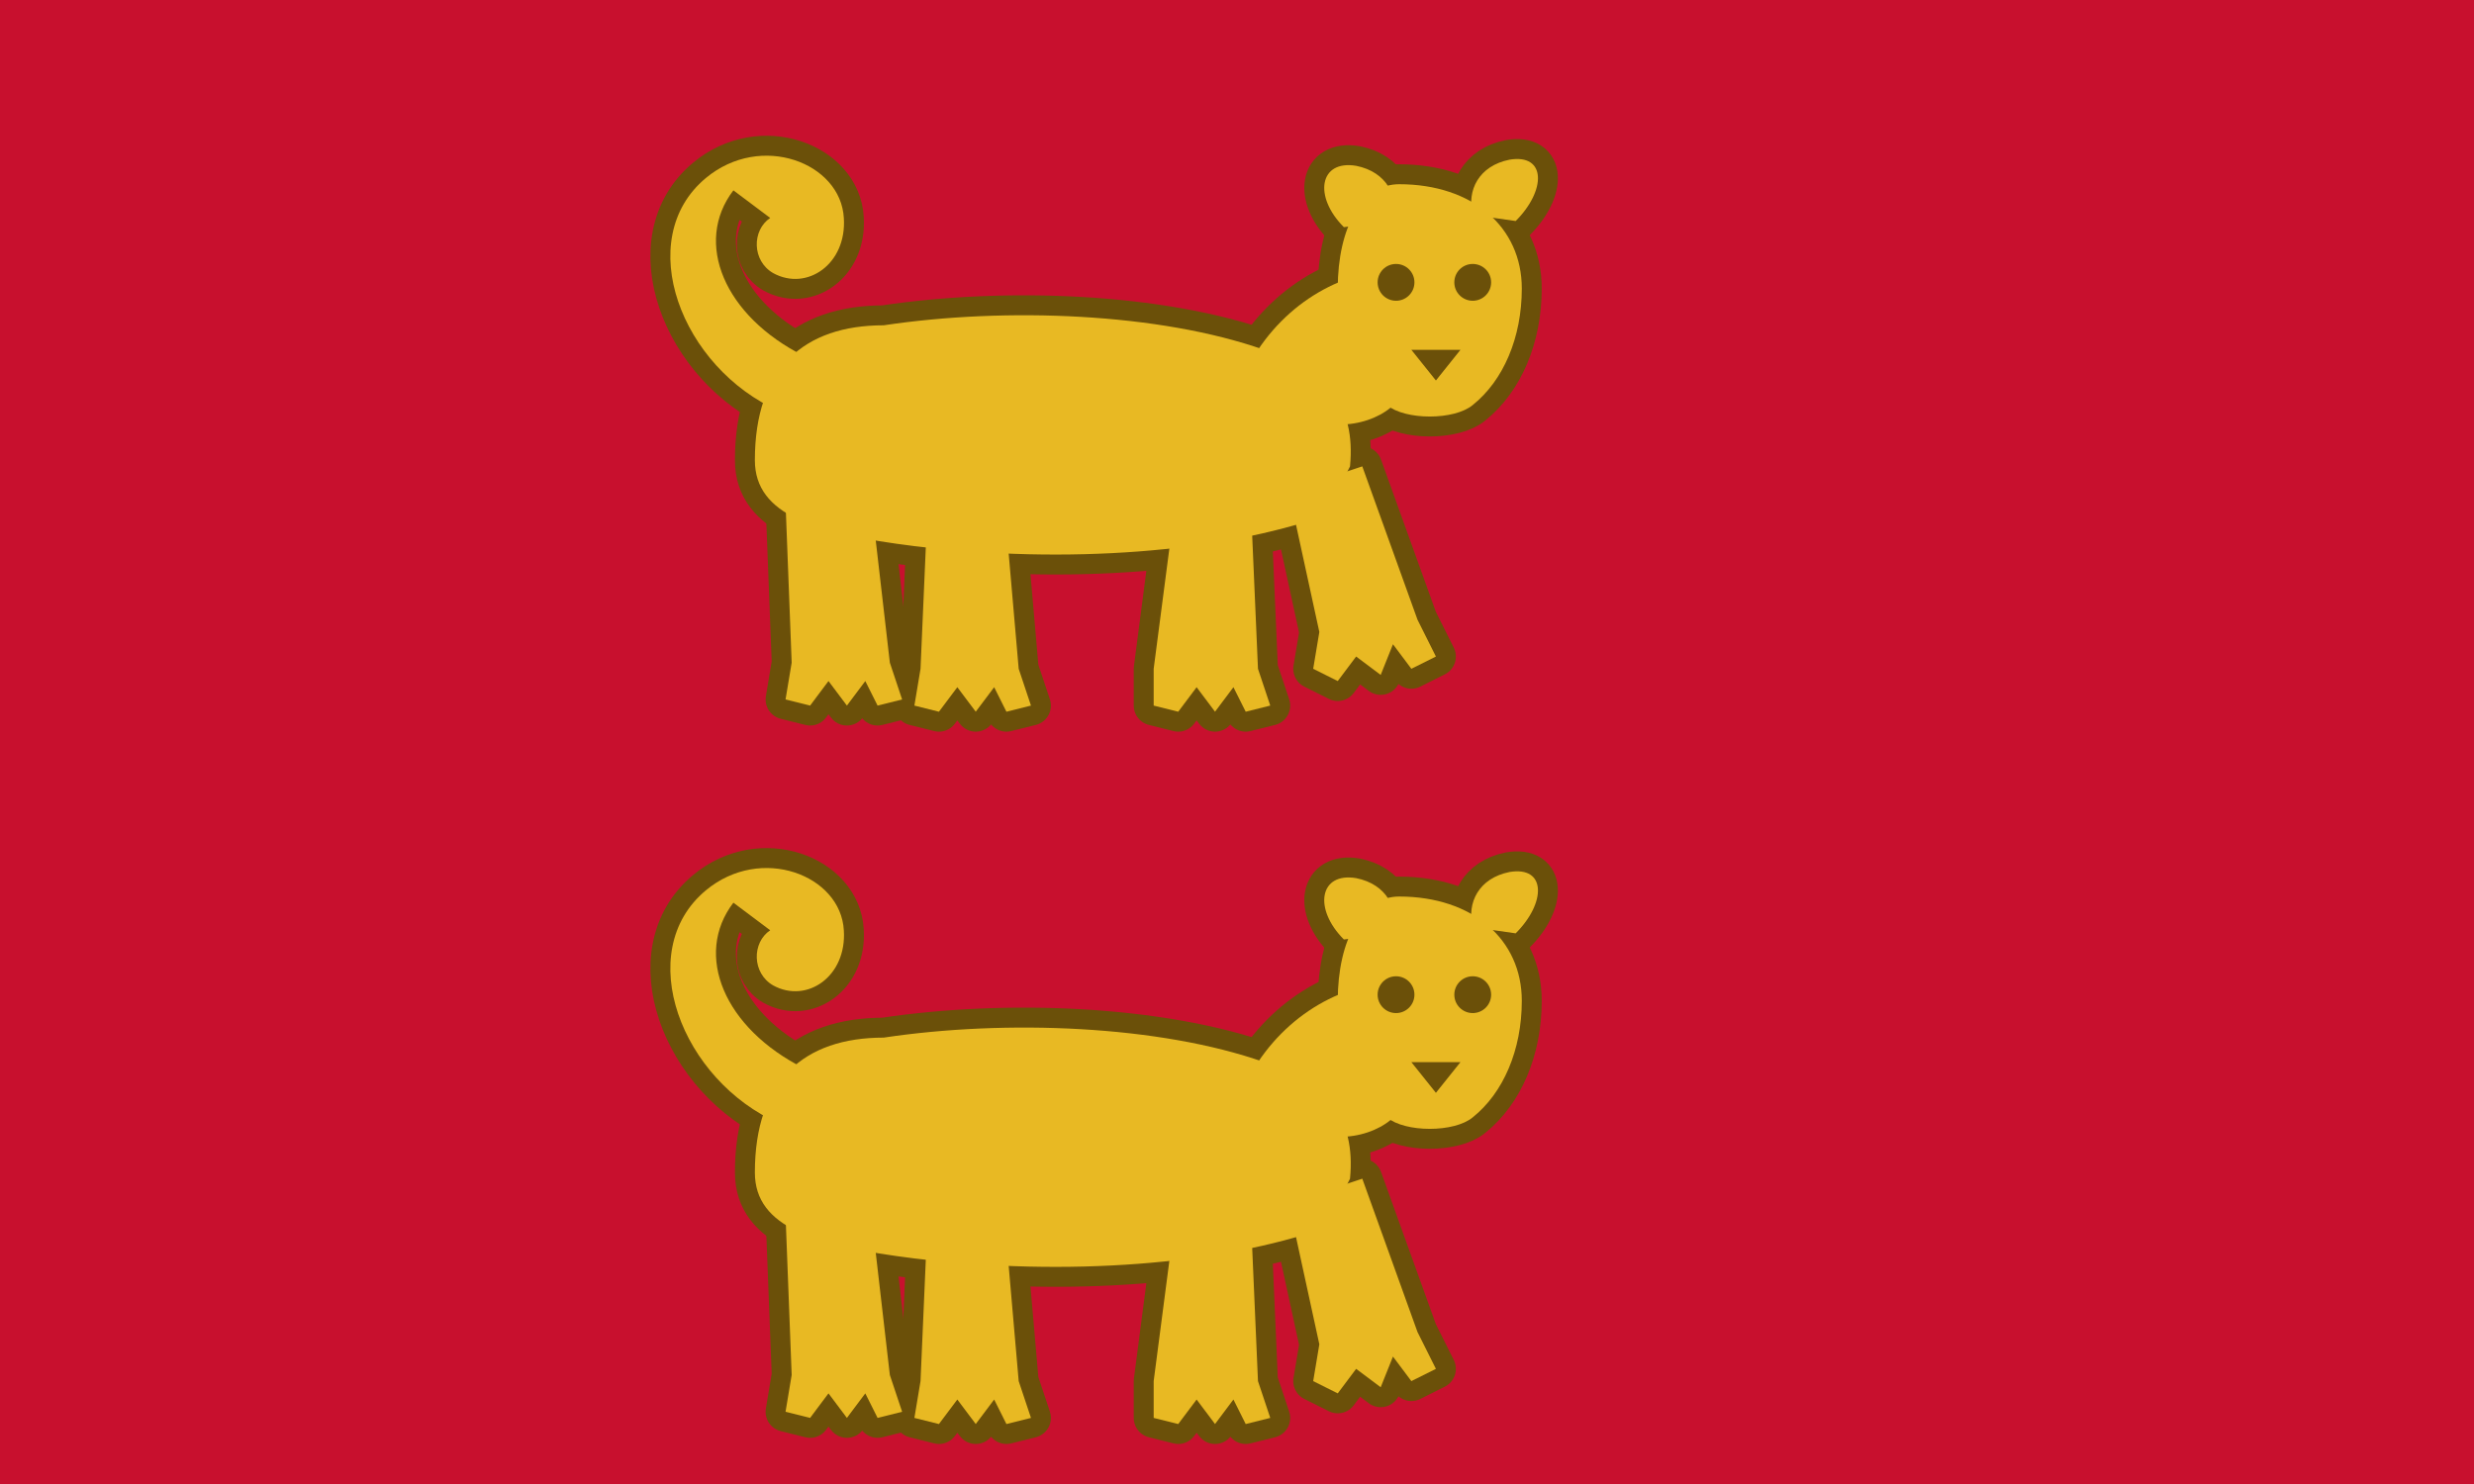
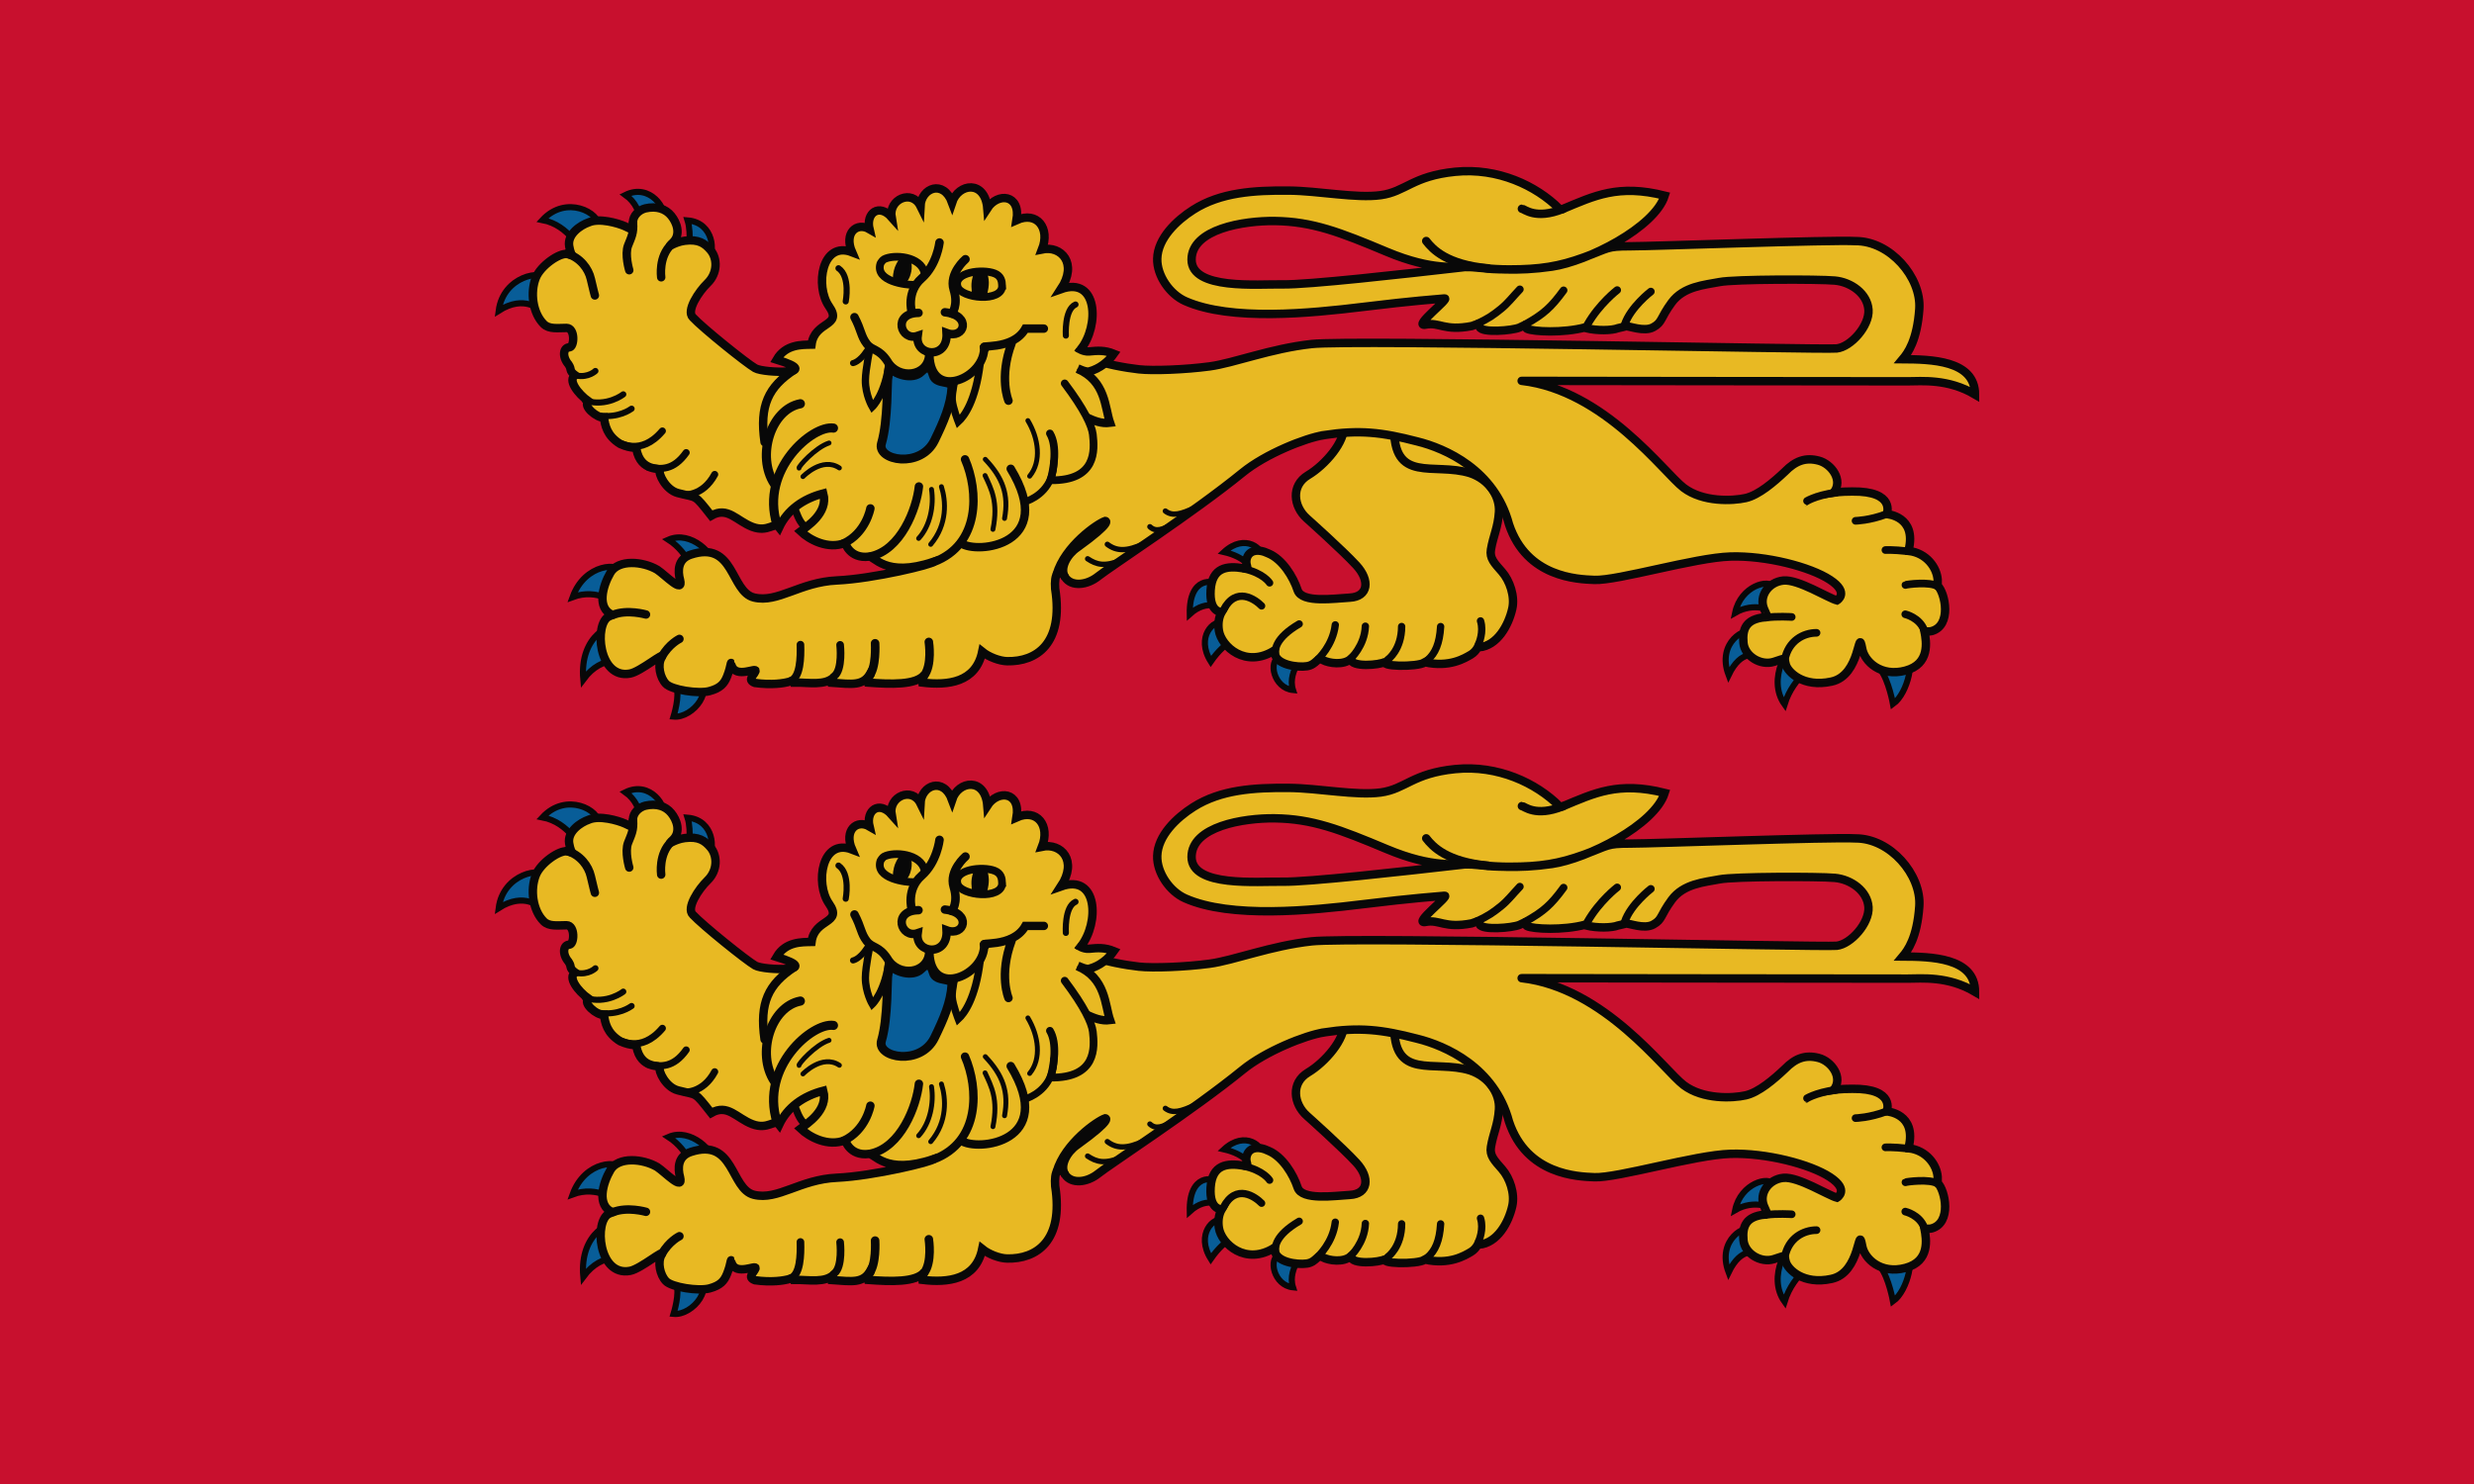
- <svg xmlns="http://www.w3.org/2000/svg" width="500" height="300">
+ <svg xmlns="http://www.w3.org/2000/svg" xmlns:xlink="http://www.w3.org/1999/xlink" width="500" height="300" viewBox="0 0 500 300">
  <rect fill="#c8102e" width="500" height="300" />
-   <defs>
-     <g id="leopard">
-       <path d="M-104,-24 C-136,-38 -152,-80 -128,-100 C-110,-115 -84,-105 -83,-87              C-82,-72 -95,-63 -106,-69 C-113,-73 -113,-83 -107,-87              L-119,-96 C-132,-79 -122,-55 -96,-42 Z" />
-       <path d="M-112,-8 C-112,-38 -96,-52 -70,-52              C-30,-58 20,-56 54,-44              C74,-38 84,-26 82,-6              L74,10 C40,22 -10,26 -60,20              C-92,16 -112,10 -112,-8 Z" />
-       <path d="M52,-44 C64,-62 84,-72 104,-70 L112,-34 L62,-20 Z" />
-       <path d="M98,-98 C122,-98 138,-84 138,-64 C138,-48 132,-34 122,-26              C116,-21 100,-21 94,-26 C84,-34 78,-48 78,-64              C78,-84 86,-98 98,-98 Z" />
-       <path d="M80,-84 C70,-94 72,-106 84,-104 C94,-102 98,-94 96,-86 Z" />
-       <path d="M136,-86 C146,-96 146,-108 134,-106 C124,-104 120,-96 122,-88 Z" />
-       <path d="M64,-24 C74,-34 76,-48 70,-58 C82,-56 88,-44 84,-32              C94,-38 98,-50 94,-60 C104,-54 106,-40 98,-28              C92,-20 76,-16 64,-24 Z" />
-       <path d="M-102,6 L-74,6 L-68,58 L-64,70 L-72,72 L-76,64 L-82,72 L-88,64              L-94,72 L-102,70 L-100,58 Z" />
-       <path d="M-56,14 L-30,14 L-26,60 L-22,72 L-30,74 L-34,66 L-40,74 L-46,66              L-52,74 L-60,72 L-58,60 Z" />
-       <path d="M24,14 L50,14 L52,60 L56,72 L48,74 L44,66 L38,74 L32,66 L26,74              L18,72 L18,60 Z" />
-       <path d="M62,2 L86,-6 L104,44 L110,56 L102,60 L96,52 L92,62 L84,56              L78,64 L70,60 L72,48 Z" />
+   <g transform="translate(25 0) scale(1.889764)">
+     <g id="a" stroke-width="1" transform="matrix(1 0 0 .9999826 0 .00039)">
+       <path d="m132.884 43.583-.178 6.005 10.702 4.638 5.529-4.281z" fill="#e8b923" stroke="#080808" stroke-linecap="round" stroke-linejoin="round" stroke-width=".901" />
+       <path d="m62.49 27.605c.75-.439.7-3.786-2.185-4.03.458 1.432.073 3.847.073 3.847zm-4.77-4.066c.457-1.139-1.426-3.974-4.058-2.686 2.188 1.577 1.557 4.28 1.557 4.28zm-12.518 6.382c-.388-1.142-4.611-.405-5.098 3.316 2.789-1.773 4.428-.037 4.428-.037zm5.583-5.691c.175-1.461-3.451-3.444-6.002-.691 2.898.556 4.118 3.401 4.118 3.401l1.884-2.71zm2.684 37.157c-.335-1.324-4.154-1.143-5.459 2.49 2.71-1.014 4.721.766 4.721.766zm-.291 5.929c-.827-1.003-4.468.644-4.025 5.367 2.118-2.857 4.611-1.799 4.611-1.799zm9.782-6.922c.338-.987-2.29-3.719-4.702-2.662 2.24 1.445 2.83 3.928 2.83 3.928zm113.478 2.414c-.435-.928-3.497-.162-4.103 2.747 2.065-1.199 3.909-.211 3.909-.211zm2.79 6.102c-1.221-.162-3.529 3.754-1.607 6.44.966-3.112 3.604-4.467 3.604-4.467zm-57.457-9.072c.239-1.098-1.823-2.868-4.095-.784 2.257.52 2.864 1.689 2.828 1.694zm-4.614 2.862c-.56-.724-3.231-1.069-3.147 2.993 1.937-1.747 3.512-.555 3.507-.521zm.506 3.922c-1.088-.439-3.053 1.512-1.403 4.144 1.662-2.381 3.073-2.524 3.073-2.524zm5.957 3.674c-1.249.4-.641 3.315 1.431 3.521-.719-2.241 1.868-3.957.136-3.957zm50.565-2.621c-.63-.703-3.873 1.014-2.547 4.532 1.375-2.839 2.961-2.015 2.961-2.015zm13.077 2.739s-.203.174.649 1.277c.852 1.102 1.307 3.621 1.307 3.621 1.656-1.176 2.42-5.176 1.261-5.222zm-128.807 1.311c-.225 1.063.167 1.083.617 1.843.45.759-.269 3.091-.269 3.091 2.071.196 4.705-3.045 2.183-4.54z" fill="#085d98" stroke="#080808" stroke-width=".654" />
+       <path d="m135.872 45.569c-.151 6.253 4.231 3.84 8.124 5.048 2.021.679 3.191 2.467 3.084 4.148-.107 1.681-.611 2.545-.86 4.029-.156.93.365 1.44 1.189 2.384.824.944 1.391 2.6 1.095 3.926-.397 1.781-1.603 3.977-3.569 4.15.067-.829-.083.53.031-.375 0 0-.213.754-.885 1.15-.673.395-2.283 1.401-4.948.816 0 0 .694-.371.022.014-.794.536-5.196.457-4.079-.143.322.606 0 0-.19.098-.545.33-3.642.616-3.642-.323-.808.69-2.308.48-3.006.121-.552-.45-.654.504-1.7.66-1.046.156-3.317-.156-3.434-1.408-.281-.59-.044.465.009-.313-3.114 2.008-5.722-.396-5.987-2.094-.103-.662-.051-1.363.298-1.989 0 0-1.339.11-1.181-2.344.159-2.454 1.777-2.612 3.488-2.334.814.156.206-.221.349-.939.194-.978 1.194-1.203 2.343-.643 1.512.626 2.658 2.521 3.123 3.929.465 1.408 3.961.883 5.582.796 1.976-.106 2.189-1.833.698-3.456-1.491-1.623-5.283-5.004-5.283-5.004-1.442-1.271-1.743-3.524.114-4.634 1.857-1.11 3.992-3.606 3.823-5.29z" fill="#e8b923" stroke="#080808" stroke-width=".901" />
+       <path d="m75.613 52.009c-.53 1.551-.013 3.832-1.827 4.706-1.824-.128-1.884-2.938-2.242-2.322l.767-.544.178-.3.382-.185z" fill="#e8b923" stroke="#080808" stroke-width=".785" />
+       <path d="m79.435 41.483s2.99 10.326 10.887 1.682" fill="none" stroke="#080808" stroke-width=".262" />
+       <path d="m128.338 46.551c-1.976.313-6.213 1.995-8.684 4.01-5.21 4.249-14.277 10.156-15.439 11.095-1.163.939-2.854 1.167-3.552.072-.698-1.096-1.163-.313-1.047 1.252.924 5.909-2.029 7.822-5.134 7.753-.836-.018-1.979-.463-2.667-1.019-.678 3.302-3.68 3.63-6.39 3.304-.042-.389.207-.839.207-.839-.896 1.135-3.65 1.015-6.015.843-.157-.691.308-.62.275-1.05-.794 1.452-1.951 1.218-4.163 1.064-.026-.306.287-.66.287-.66-.968 1.029-2.737.617-4.301.642-.057-.277-.49-.102-.49-.102-.624.188-1.952.387-3.712.143-.874-.325-.135-.777.052-1.26.203-.496-2.102.852-2.558-.626-.092-.642 0 0-.486 1.209-.303.754-.719 1.238-1.881 1.55-1.163.313-4.044-.125-4.651-.782-.627-.648-.931-2.034-.465-2.817.465-.782-2.214 1.509-3.372 1.721-3.406.639-3.854-5.363-2.256-6.104l.371-.172c-1.697-.711-1.057-3.076-.209-4.519.848-1.443 3.469-1.215 5-.313.896.598 2.815 2.65 2.442 1.095-.259-.961-.261-2.246 1.146-2.708 4.696-1.544 4.211 3.969 6.761 4.586s4.896-1.645 8.851-1.825c3.956-.179 10.348-1.745 10.33-1.99-5.211 1.754-6.323-.713-6.904-.557-2.043.249-2.534-1.483-2.527-1.467-1.846.73-3.82-.337-4.77-1.241.664-.518 2.992-1.948 2.432-4.052-2.169.565-3.856 1.784-4.726 3.638-.509-.654-1.164.58-2.864-.065-1.699-.645-2.627-2.213-4.396-1.194-1.892-2.397-1.404-1.848-3.566-2.421-1.312-.348-2.121-2.102-1.923-2.442.198-.34-2.042.311-2.52-2.282.132-.214-.497.031-1.703-.517-1.468-.89-1.646-2.048-1.762-2.83-.751.07-2.351-1.309-1.628-1.721-1.222-.882-2.262-2.334-1.448-2.804-.713-.546-.314-.573-.715-1.17-.741-.882-.512-1.815.07-1.815.581 0 .667-2.083-.277-2.083-.944 0-1.862.165-2.447-.421-1.181-1.183-1.456-3.389-.84-4.943.517-1.305 2.519-2.683 3.358-2.542.84.141.42.423.21-.847-.21-1.271 1.185-2.225 2.099-2.542 1.108-.492 3.111.078 3.883.424.745.333.84.565.84-.424 0-.695.6-1.313 1.322-1.495 1.201-.276 2.164.045 2.771.789.596.732 1.05 1.977.21 2.824-.84.847 0 0 1.254-.153 1.461-.178 2.121.274 2.734 1.0.763.902.768 2.478-.315 3.53-.955.928-2.309 2.965-1.574 3.671 1.05 1.134 5.682 4.868 6.667 5.436.985.568 7.507.666 2.299-.918.964-1.658 2.719-1.581 3.728-1.602.327-2.569 3.393-1.914 1.874-4.096v-0c-1.52-2.182-.765-7.036 2.462-5.79-.903-2.081.518-3.251 1.864-2.466-.409-1.732 1.027-2.786 2.358-1.282-.327-1.932 2.192-3.015 3.093-1.185.095-1.945 2.458-2.883 3.379-.383.687-2.093 3.523-2.421 3.772.621 1.109-1.722 3.586-1.518 3.122 1.26 2.198-.982 3.617.864 2.726 3.134 2.047-.426 3.844 1.471 2.019 4.251 3.95-1.409 4.148 3.899 2.109 6.459 1.054.626.618.602 1.548 1.072.931.469 3.212.879 4.69 1.046s4.95.036 7.558-.313c2.608-.349 6.491-1.912 10.927-2.395 4.436-.482 54.621.631 56.133.475 1.512-.157 3.52-2.417 3.403-4.138-.116-1.721-1.857-2.968-3.602-3.125-1.744-.156-10.698-.156-12.326.157-1.628.312-3.856.473-5.116 2.19-1.26 1.717-.982 2.097-1.968 2.644-.985.547-2.626-.165-2.933-.094l-.847.198c-.653.259-2.24.287-3.397 0l-.088-.09c-2.376.638-5.63.466-6.242.153-.447-.327.432-.735-.804-.13-.782.334-4.023.595-4.256-.047-.031-.506-.398-.258-.855-.114-2.946.57-3.435-.445-4.93-.154-1.495.291 2.699-2.87 2.019-2.8-.939.097-3.1.216-8.721.904-5.621.687-14.127 1.537-19.004-.623-1.657-.734-3.041-2.726-2.994-4.537.056-2.164 2.027-4.066 3.853-5.228 2.931-1.867 6.487-2.088 10.221-2.054 3.231.029 7.172.851 9.824.49 2.652-.361 3.413-2.048 7.968-2.503 4.555-.455 8.632 1.47 11.149 3.965-.692.171.329.028.329.028 3.421-1.428 5.957-2.689 10.927-1.444-1.085 3.439-8.279 7.049-12.057 7.601-3.778.552-6.433.241-9.014.02-1.163-.085-3.65.492-8.668-1.614-5.018-2.105-7.938-3.237-11.97-3.289-3.347-.043-8.887.868-8.89 4.13-.003 3.262 7.043 2.606 9.747 2.651 2.704.045 12.617-1.066 19.482-1.852 2.326 0 1.526.249 4.772.25 3.246.001 5.301-.32 7.984-1.301 2.683-.981 2.357-1.174 4.916-1.174 2.558 0 21.542-.711 24.1-.554 3.703-.025 7.059 3.875 6.827 7.255-.232 3.38-1.246 4.741-1.784 5.38 2.975.019 7.742.086 7.742 3.773-2.912-1.719-5.706-1.41-7.206-1.41-.385.004-42.205-.042-41.266-.048 8.855 1.017 15.244 9.881 17.313 11.441 2.068 1.56 5.233 1.408 6.628 1.095 1.395-.313 3.024-1.721 4.187-2.817 1.139-1.168 2.216-1.55 3.615-1.188 1.399.362 2.65 2.114 1.621 3.417 0 0 .742-.111 1.973-.111 4.695-.055 3.693 2.419 3.693 2.419s3.241.19 2.339 3.858l.016.082c1.916.229 2.996 1.782 3.092 3.06l-.003.657c.812.768 1.534 4.272-.65 4.859-.244.066-.758.029-.758.029.207 1.094.612 3.488-2.032 4.196-2.643.708-4.402-.98-4.635-2.389-.464-2.465-.103 2.916-3.3 3.567-3.019.653-4.625-1.021-4.857-1.804-.233-.783.141-.765-1.279-.314-1.42.451-3.126-.607-3.257-2.034-.131-1.427.227-2.538 2.299-2.734.255-.293.489.488-.094-.888-.583-1.376.489-2.888 2.075-3.04 1.586-.152 4.802 1.888 5.721 2.126 0 0 1.374-.813-.746-2.205-2.12-1.392-6.834-2.607-10.65-2.49-3.815.117-12.065 2.602-14.545 2.502-1.772-.072-7.234-.239-9.132-5.943-1.541-5.824-6.813-8.129-9.811-8.871-3.798-.992-6.204-1.257-10.002-.675z" fill="#e8b923" stroke="#080808" stroke-width=".901" />
+       <path d="m81.863 39.222c.525.835 2.523 1.448 3.421.549.679-.68 1.022-.59 1.298.388.286 1.012 2.039.505 1.995 1.24-.118 1.964-.881 3.693-1.855 5.701-1.495 3.083-6.216 2.152-5.68.333.735-2.492.577-6.871.698-7.038z" fill="#085d98" stroke="#080808" stroke-width=".949" />
+       <path d="m192.555 67.415c-.506-1.361-2.024-1.702-2.024-1.702" fill="none" stroke="#080808" stroke-linecap="round" stroke-width=".818" />
+       <path d="m96.698 44.994c1.147 1.913 1.484 4.368.188 5.944" fill="none" stroke="#080808" stroke-linecap="round" stroke-width=".523" />
+       <path d="m92.142 49.137c1.871 1.974 2.532 3.778 2.06 6.322" fill="none" stroke="#080808" stroke-linecap="round" stroke-width=".523" />
+       <path d="m92.118 50.871c.66 1.428 1.439 2.825.843 5.757" fill="none" stroke="#080808" stroke-linecap="round" stroke-width=".523" />
+       <path d="m87.453 52.061c.483 1.52.664 4.026-1.147 6.172" fill="none" stroke="#080808" stroke-linecap="round" stroke-width=".523" />
+       <path d="m85.016 57.596c1.242-1.348 1.646-3.531 1.376-5.247" fill="none" stroke="#080808" stroke-linecap="round" stroke-width=".523" />
+       <path d="m75.432 47.39c-1.479.482-3.308 2.552-3.21 2.683" fill="none" stroke="#080808" stroke-linecap="round" stroke-width=".523" />
+       <path d="m76.54 50.059c-1.835-1.234-3.899.926-3.899.926" fill="none" stroke="#080808" stroke-linecap="round" stroke-width=".523" />
+       <path d="m76.442 28.697c1.291.886.775 3.545.775 3.545m24.574.334c-1.21.534-1.031 3.322-1.031 3.322" fill="none" stroke="#080808" stroke-linecap="round" stroke-width=".654" />
+       <path d="m47.411 27.133c1.41.421 2.295 1.601 2.548 2.717.253 1.116.43 1.756.43 1.756" fill="none" stroke="#080808" stroke-linecap="round" stroke-width=".901" />
+       <path d="m58.598 26.122c-1.435 1.304-1.115 3.541-1.115 3.541" fill="none" stroke="#080808" stroke-linecap="round" stroke-width=".901" />
+       <path d="m99.772 61.455c.885-3.056 4.368-5.45 5.207-5.726 0 0 .902.034-3.008 2.848-1.012.681-1.975 2.226-1.26 3.218" fill="none" stroke="#080808" stroke-width=".901" />
+       <path d="m94.863 50.146c4.974 8.193-3.611 9.167-5.303 7.972" fill="none" stroke="#080808" stroke-linecap="round" stroke-width=".901" />
+       <path d="m101.993 39.458c3.046 1.284 2.933 4.161 3.491 5.77-.934.12-1.693-.215-2.508-.575" fill="none" stroke="#080808" stroke-width=".901" />
+       <path d="m99.473 49.403c0 2.724-1.936 3.841-2.821 4.181" fill="none" stroke="#080808" stroke-linecap="round" stroke-width=".765" />
+       <path d="m54.47 23.828c.078 1.099-.15 1.472-.53 2.434-.379.962.126 2.646.126 2.646" fill="none" stroke="#080808" stroke-linecap="round" stroke-width=".901" />
+       <path d="m183.177 52.677c-2.408.337-3.334 1.025-3.333 1.025" fill="none" stroke="#080808" stroke-linecap="round" stroke-width=".818" />
+       <path d="m188.496 55.003c-1.771.68-3.281.711-3.281.711" fill="none" stroke="#080808" stroke-linecap="round" stroke-width=".818" />
+       <path d="m190.739 58.963c-1.518-.169-2.33-.122-2.33-.122" fill="none" stroke="#080808" stroke-linecap="round" stroke-width=".818" />
+       <path d="m193.978 62.726c-.793-.55-3.365-.205-3.427-.148" fill="none" stroke="#080808" stroke-linecap="round" stroke-width=".818" />
+       <path d="m177.645 70.582c.38-2.042 2.007-2.885 3.398-2.885" fill="none" stroke="#080808" stroke-linecap="round" stroke-width=".818" />
+       <path d="m175.635 66.069c1.126-.172 2.751-.068 2.751-.068" fill="none" stroke="#080808" stroke-linecap="round" stroke-width=".818" />
+       <path d="m71.754 39.541c-2.826 1.845-3.779 3.847-3.215 7.753" fill="none" stroke="#080808" stroke-linecap="round" stroke-width=".901" />
+       <path d="m89.975 49.135c1.464 3.363 1.666 9.117-3.357 10.993" fill="none" stroke="#080808" stroke-linecap="round" stroke-width=".895" />
+       <path d="m85.045 52.041c-.254 2.389-1.935 6.826-5.212 7.483" fill="none" stroke="#080808" stroke-linecap="round" stroke-width=".901" />
+       <path d="m160.526 34.717c.633-1.873 2.794-3.528 2.794-3.528" fill="none" stroke="#080808" stroke-linecap="round" stroke-width=".818" />
+       <path d="m156.554 34.7c1.266-2.213 3.168-3.668 3.168-3.668" fill="none" stroke="#080808" stroke-linecap="round" stroke-width=".818" />
+       <path d="m149.924 34.682c1.924-1.076 2.731-1.796 4.066-3.625" fill="none" stroke="#080808" stroke-linecap="round" stroke-width=".818" />
+       <path d="m144.759 34.616c1.151-.505 1.756-.948 2.528-1.571.756-.61 1.195-1.219 2.026-2.094" fill="none" stroke="#080808" stroke-linecap="round" stroke-width=".818" />
+       <path d="m145.912 28.705c-4.407-.403-5.915-2.02-6.612-2.923" fill="none" stroke="#080808" stroke-linecap="round" stroke-width=".901" />
+       <path d="m153.929 22.348c-2.962 1.201-4.146-.015-4.399-.015" fill="none" stroke="#080808" stroke-linecap="round" stroke-width=".901" />
+       <path d="m76.981 58.139c2.414-1.12 2.874-3.753 2.874-3.753" fill="none" stroke="#080808" stroke-linecap="round" stroke-width=".901" />
+       <path d="m75.906 45.796c-2.229-.341-7.867 4.407-6.048 10.311" fill="none" stroke="#080808" stroke-linecap="round" stroke-width=".975" />
+       <path d="m72.364 43.192c-3.166.601-4.717 5.616-2.782 8.564" fill="none" stroke="#080808" stroke-linecap="round" stroke-width=".981" />
+       <path d="m100.635 41.012c2.093 2.783 2.889 4.484 3.01 5.453.197 1.684.415 4.979-4.531 4.912.383-1.276.732-3.699-.059-5.009" fill="none" stroke="#080808" stroke-linecap="round" stroke-width=".823" />
+       <path d="m91.534 28.855c-.402.019-.663.127-.684.529-.006.091-.114.405-.16.731-.046.326-.034.677.007 1.072.21.935 1.417 1.058 1.641.288.129-.483.188-.89.182-1.281-.004-.196-.036-.431-.071-.607-.108-.453-.462-.74-.914-.732z" fill="#080808" />
+       <path d="m84.155 29.342c.197-.63.327-2.034-1.006-1.755-.011.005-.022.01-.034.016l-.003.001-.003.001c-.341.233-.649.916-.734 1.311-.085.395-.401 1.567.711 1.644l.003-0.0.003-0c.009 0.0.027.001.027.001.54-.128.899-.701 1.036-1.22z" fill="#080808" />
+       <path d="m98.405 35.153h-1.973c-1.397 2.47-5.32 1.624-4.266 2.096" fill="none" stroke="#080808" stroke-linecap="round" stroke-width=".901" />
+       <path d="m92.019 37.121c.175 3.258-5.711 5.918-5.856.846" fill="none" stroke="#080808" stroke-linecap="round" stroke-width=".901" />
+       <path d="m86.154 37.937c-.129 2.383-3.331 2.74-4.488.697-.9-1.362-1.622-1.093-2.204-1.858-.633-.831-.577-1.46-1.309-2.847" fill="none" stroke="#080808" stroke-linecap="round" stroke-width=".908" />
+       <path d="m94.954 36.734c-1.376 3.703-.33 6.129-.33 6.129" fill="none" stroke="#080808" stroke-linecap="round" stroke-width=".901" />
+       <path d="m79.492 37.504c-.797 1.24-1.492 1.338-1.492 1.338" fill="none" stroke="#080808" stroke-linecap="round" stroke-width=".654" />
+       <path d="m101.973 37.179s.6.48 1.291.414c.884-.084 1.636-.152 2.63.253-.555.794-1.499 1.592-2.628 1.889-.362.095-1.058-.254-1.236-.328" fill="#e8b923" stroke="#080808" stroke-width=".901" />
+       <path d="m48.387 40.169c1.343.283 2.135-.548 2.078-.505" fill="none" stroke="#080808" stroke-linecap="round" stroke-width=".654" />
+       <path d="m49.323 42.852c2.376.725 4.104-.667 4.104-.667" fill="none" stroke="#080808" stroke-linecap="round" stroke-width=".654" />
+       <path d="m52.329 65.776c1.499-.621 3.526-.039 3.526-.039" fill="#085d98" stroke="#080808" stroke-linecap="round" stroke-width=".901" />
+       <path d="m57.559 70.245c.759-1.361 1.876-1.899 1.876-1.899" fill="#085d98" stroke="#080808" stroke-linecap="round" stroke-width=".901" />
+       <path d="m71.347 72.83c1.006-.384 1.071-2.456 1.027-3.865" fill="none" stroke="#080808" stroke-linecap="round" stroke-width=".818" />
+       <path d="m75.985 72.337c.941-.72.632-3.353.632-3.353" fill="none" stroke="#080808" stroke-linecap="round" stroke-width=".818" />
+       <path d="m79.678 72.372c.851-.901.681-3.556.681-3.556" fill="none" stroke="#080808" stroke-linecap="round" stroke-width=".916" />
+       <path d="m85.569 72.317c.929-1.156.536-3.635.536-3.644" fill="none" stroke="#080808" stroke-linecap="round" stroke-width=".916" />
+       <path d="m125.713 66.749c-2.602 1.524-2.574 2.784-2.546 3.148" fill="none" stroke="#080808" stroke-linecap="round" stroke-width=".785" />
+       <path d="m129.574 66.846c-.254 2.213-1.836 3.648-1.836 3.648" fill="none" stroke="#080808" stroke-linecap="round" stroke-width=".785" />
+       <path d="m132.791 66.987c-.08 2.106-1.591 3.491-1.591 3.491" fill="none" stroke="#080808" stroke-linecap="round" stroke-width=".785" />
+       <path d="m136.669 67.022c-.006 2.49-1.454 3.516-1.454 3.516" fill="none" stroke="#080808" stroke-linecap="round" stroke-width=".785" />
+       <path d="m140.839 67.028c-.107 1.839-.592 2.861-1.351 3.541" fill="none" stroke="#080808" stroke-linecap="round" stroke-width=".785" />
+       <path d="m145.105 66.422c.38 1.192-.187 2.427-.187 2.427" fill="none" stroke="#080808" stroke-linecap="round" stroke-width=".785" />
+       <path d="m119.772 60.846c2.13.456 2.776 1.506 2.776 1.506" fill="none" stroke="#080808" stroke-linecap="round" stroke-width=".785" />
+       <path d="m117.601 65.271c1.366-2.634 3.446-1.116 4.091-.453" fill="none" stroke="#080808" stroke-linecap="round" stroke-width=".785" />
+       <path d="m106.716 59.923c-1.81.722-2.666.491-3.628-.147" fill="none" stroke="#080808" stroke-linecap="round" stroke-width=".572" />
+       <path d="m109.14 58.145c-1.878.88-2.967.825-3.945.083" fill="none" stroke="#080808" stroke-linecap="round" stroke-width=".572" />
+       <path d="m112.371 55.968c-1.27.722-1.993.969-2.624.38" fill="none" stroke="#080808" stroke-linecap="round" stroke-width=".572" />
+       <path d="m114.612 54.291c-1.554.722-2.439.969-3.211.38" fill="none" stroke="#080808" stroke-linecap="round" stroke-width=".572" />
+       <path d="m88.937 40.45s-.38 1.545-.329 2.327c.053.807.648 2.339.648 2.339.608-.562 1.852-2.154 2.347-6.277m-11.748-1.809s-.527 2.464-.534 3.654c-.009 1.562.738 2.842.738 2.842s1.421-1.355 1.801-4.824" fill="none" stroke="#080808" stroke-width=".785" />
+       <path d="m50.808 44.443c2.097.323 3.395-.646 3.508-.722" fill="none" stroke="#080808" stroke-linecap="round" stroke-width=".654" />
+       <path d="m59.888 52.911c.019.034 2.041.22 3.318-2.158" fill="none" stroke="#080808" stroke-linecap="round" stroke-width=".752" />
+       <path d="m56.079 49.957c1.377.277 2.718.378 4.077-1.539" fill="none" stroke="#080808" stroke-linecap="round" stroke-width=".752" />
+       <path d="m52.816 47.339c.237-.041 2.437 1.544 4.794-1.235" fill="none" stroke="#080808" stroke-linecap="round" stroke-width=".752" />
+       <path d="m93.942 30.546c.063 1.847-4.445 1.376-4.767.102-.454-1.54 2.66-1.905 3.968-1.397.689.268.776.82.8 1.295z" fill="none" stroke="#080808" stroke-width=".829" />
+       <path d="m85.655 29.233c-.373-1.856-3.336-2.039-4.336-1.496-.139.076-.329.334-.391.464-.588 1.897 2.734 2.289 3.545 2.269" fill="none" stroke="#080808" stroke-width=".829" />
+       <path d="m84.273 33.35s-.595-2.115 1.057-3.568c1.652-1.454 1.916-3.833 1.916-3.833" fill="none" stroke="#080808" stroke-linecap="round" stroke-width=".916" />
+       <path d="m88.568 33.548s.727-.859.198-2.577c-.529-1.718 1.255-3.238 1.255-3.238" fill="none" stroke="#080808" stroke-linecap="round" stroke-width=".916" />
+       <path d="m87.822 33.404c2.913.316 2.127 2.946.179 2.215.179 2.896-3.395 2.531-3.089.312-1.803.618-2.757-2.428.091-2.462" fill="none" stroke="#080808" stroke-linecap="round" stroke-width=".901" />
    </g>
-   </defs>
-   <g transform="translate(222,98) scale(0.62)">
-     <use href="#leopard" fill="#6b5009" stroke="#6b5009" stroke-width="13" stroke-linejoin="round" />
-     <use href="#leopard" fill="#e8b923" />
-     <circle cx="97" cy="-66" r="6" fill="#6b5009" />
-     <circle cx="122" cy="-66" r="6" fill="#6b5009" />
-     <path d="M102,-44 L118,-44 L110,-34 Z" fill="#6b5009" />
-   </g>
-   <g transform="translate(222,242) scale(0.62)">
-     <use href="#leopard" fill="#6b5009" stroke="#6b5009" stroke-width="13" stroke-linejoin="round" />
-     <use href="#leopard" fill="#e8b923" />
-     <circle cx="97" cy="-66" r="6" fill="#6b5009" />
-     <circle cx="122" cy="-66" r="6" fill="#6b5009" />
-     <path d="M102,-44 L118,-44 L110,-34 Z" fill="#6b5009" />
+     <use height="100%" transform="translate(0 63.89687)" width="100%" xlink:href="#a" />
  </g>
</svg>
